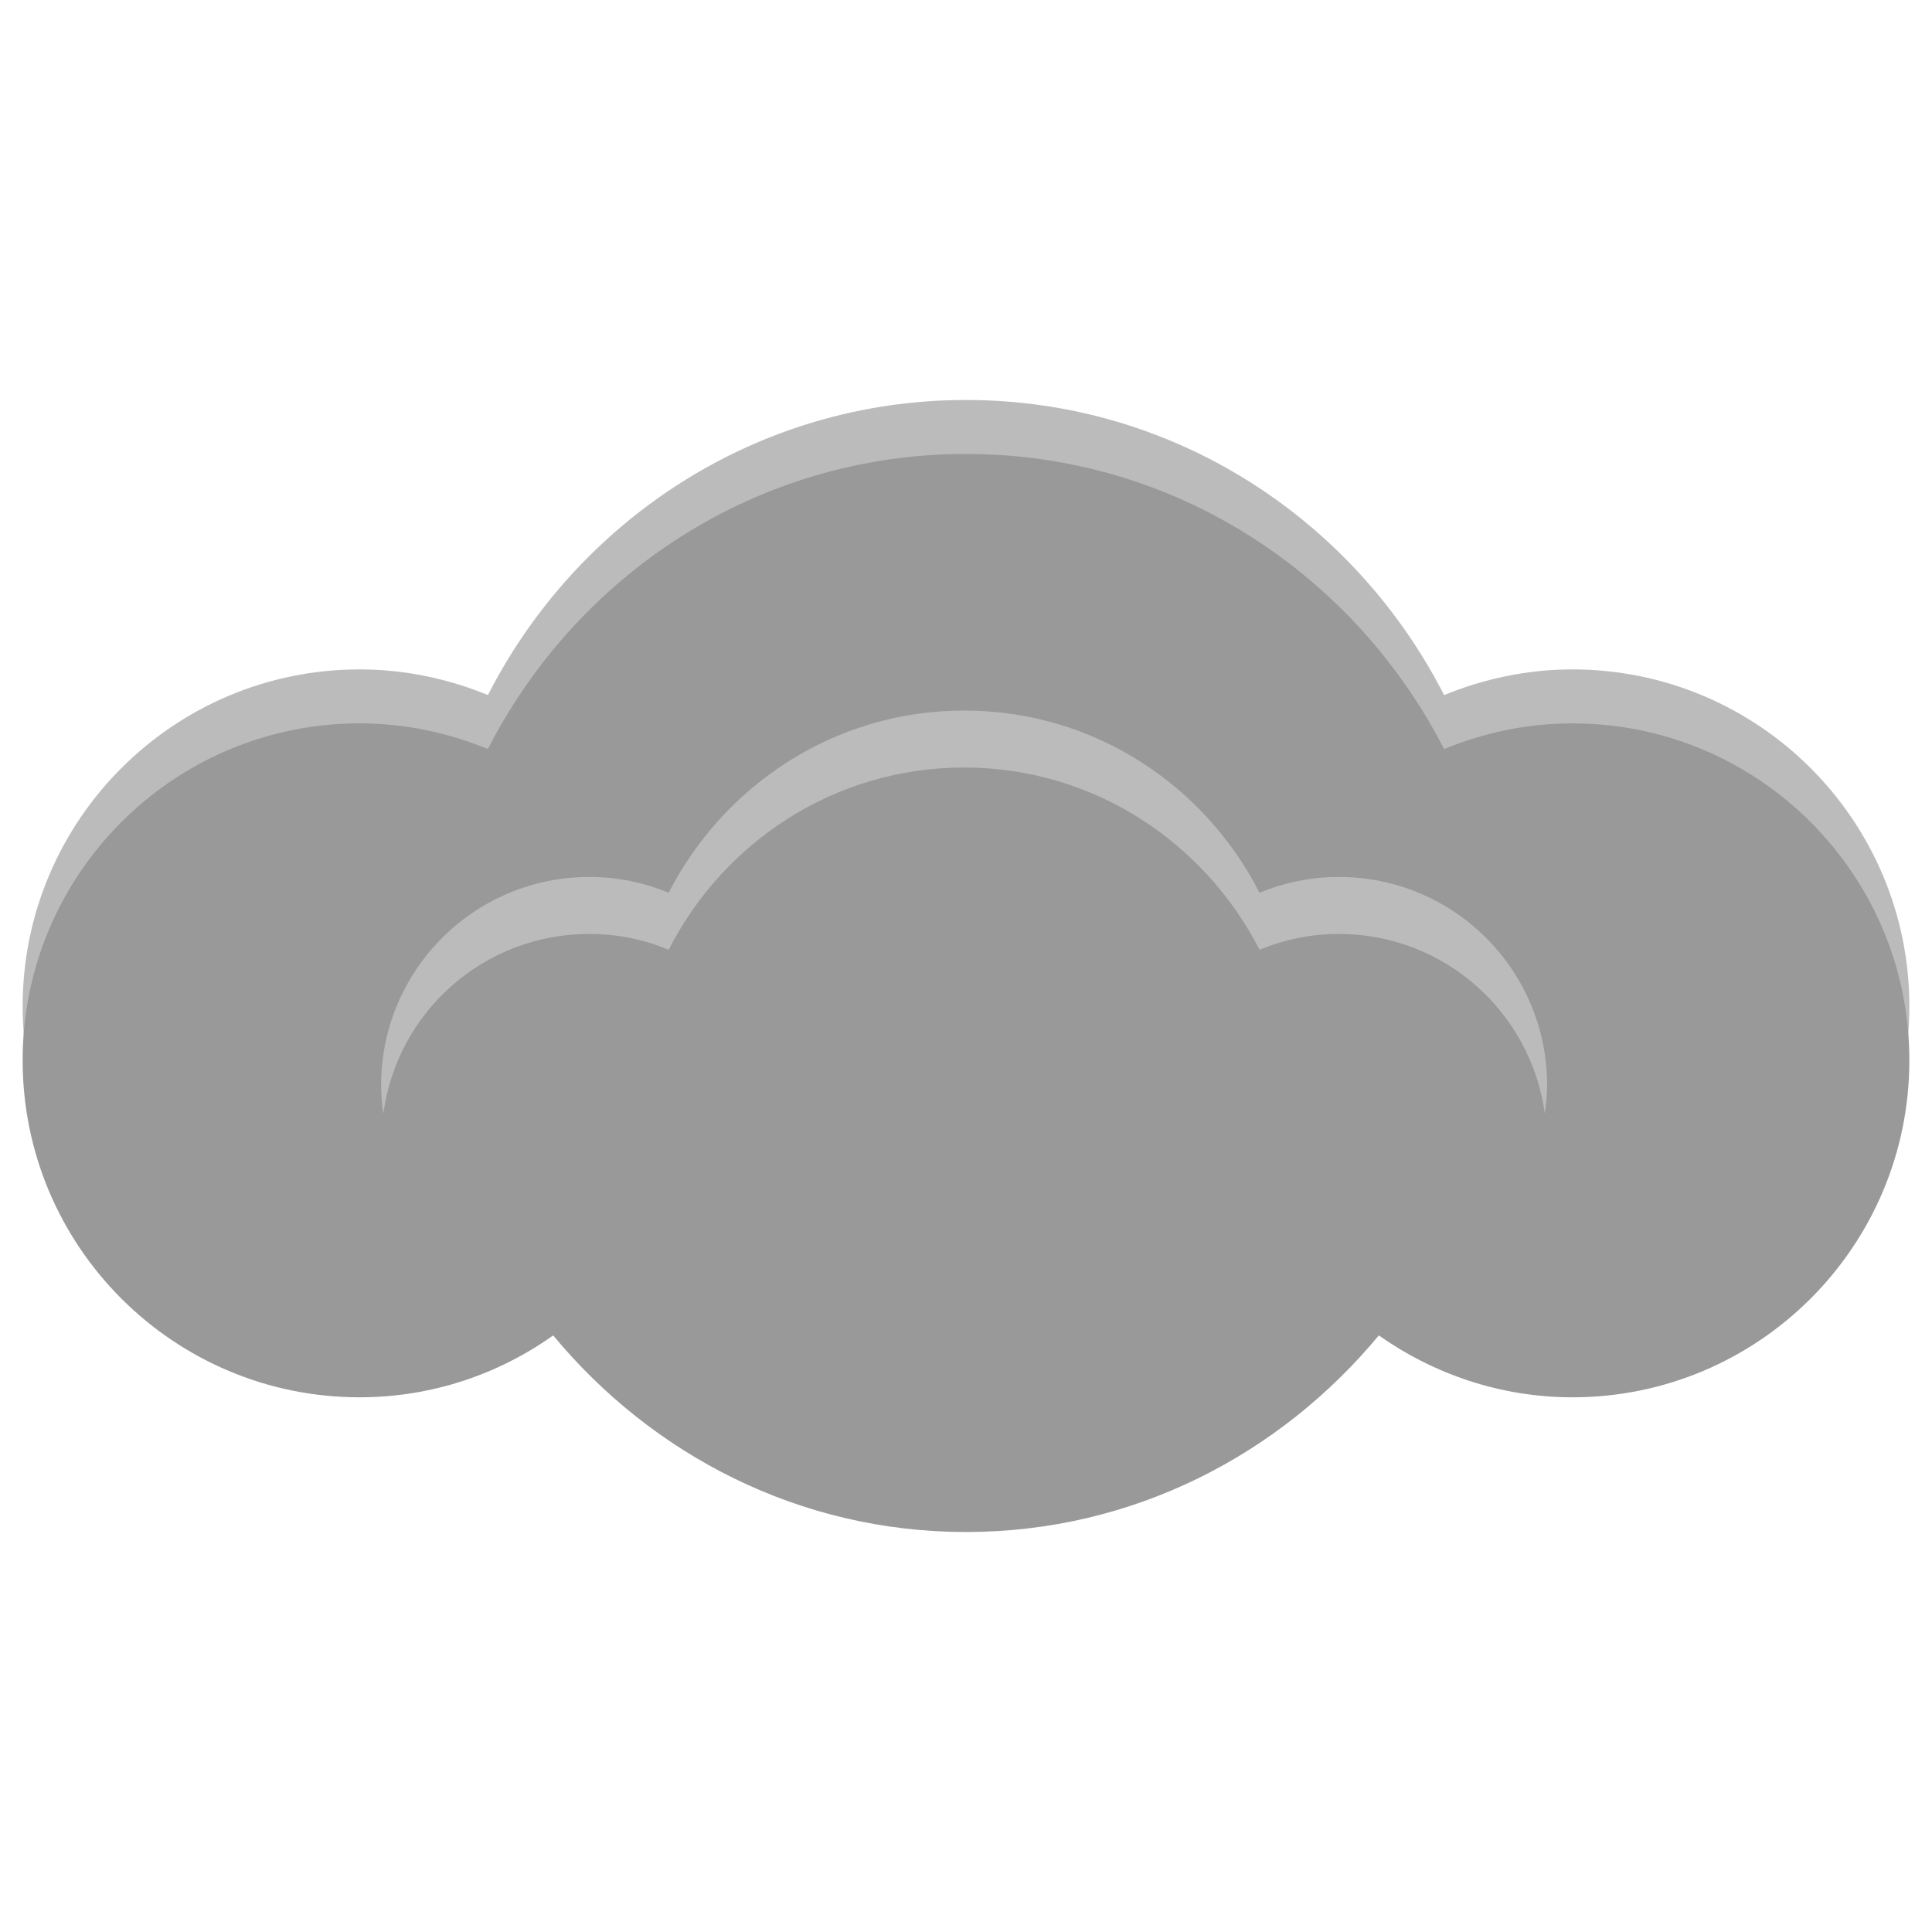
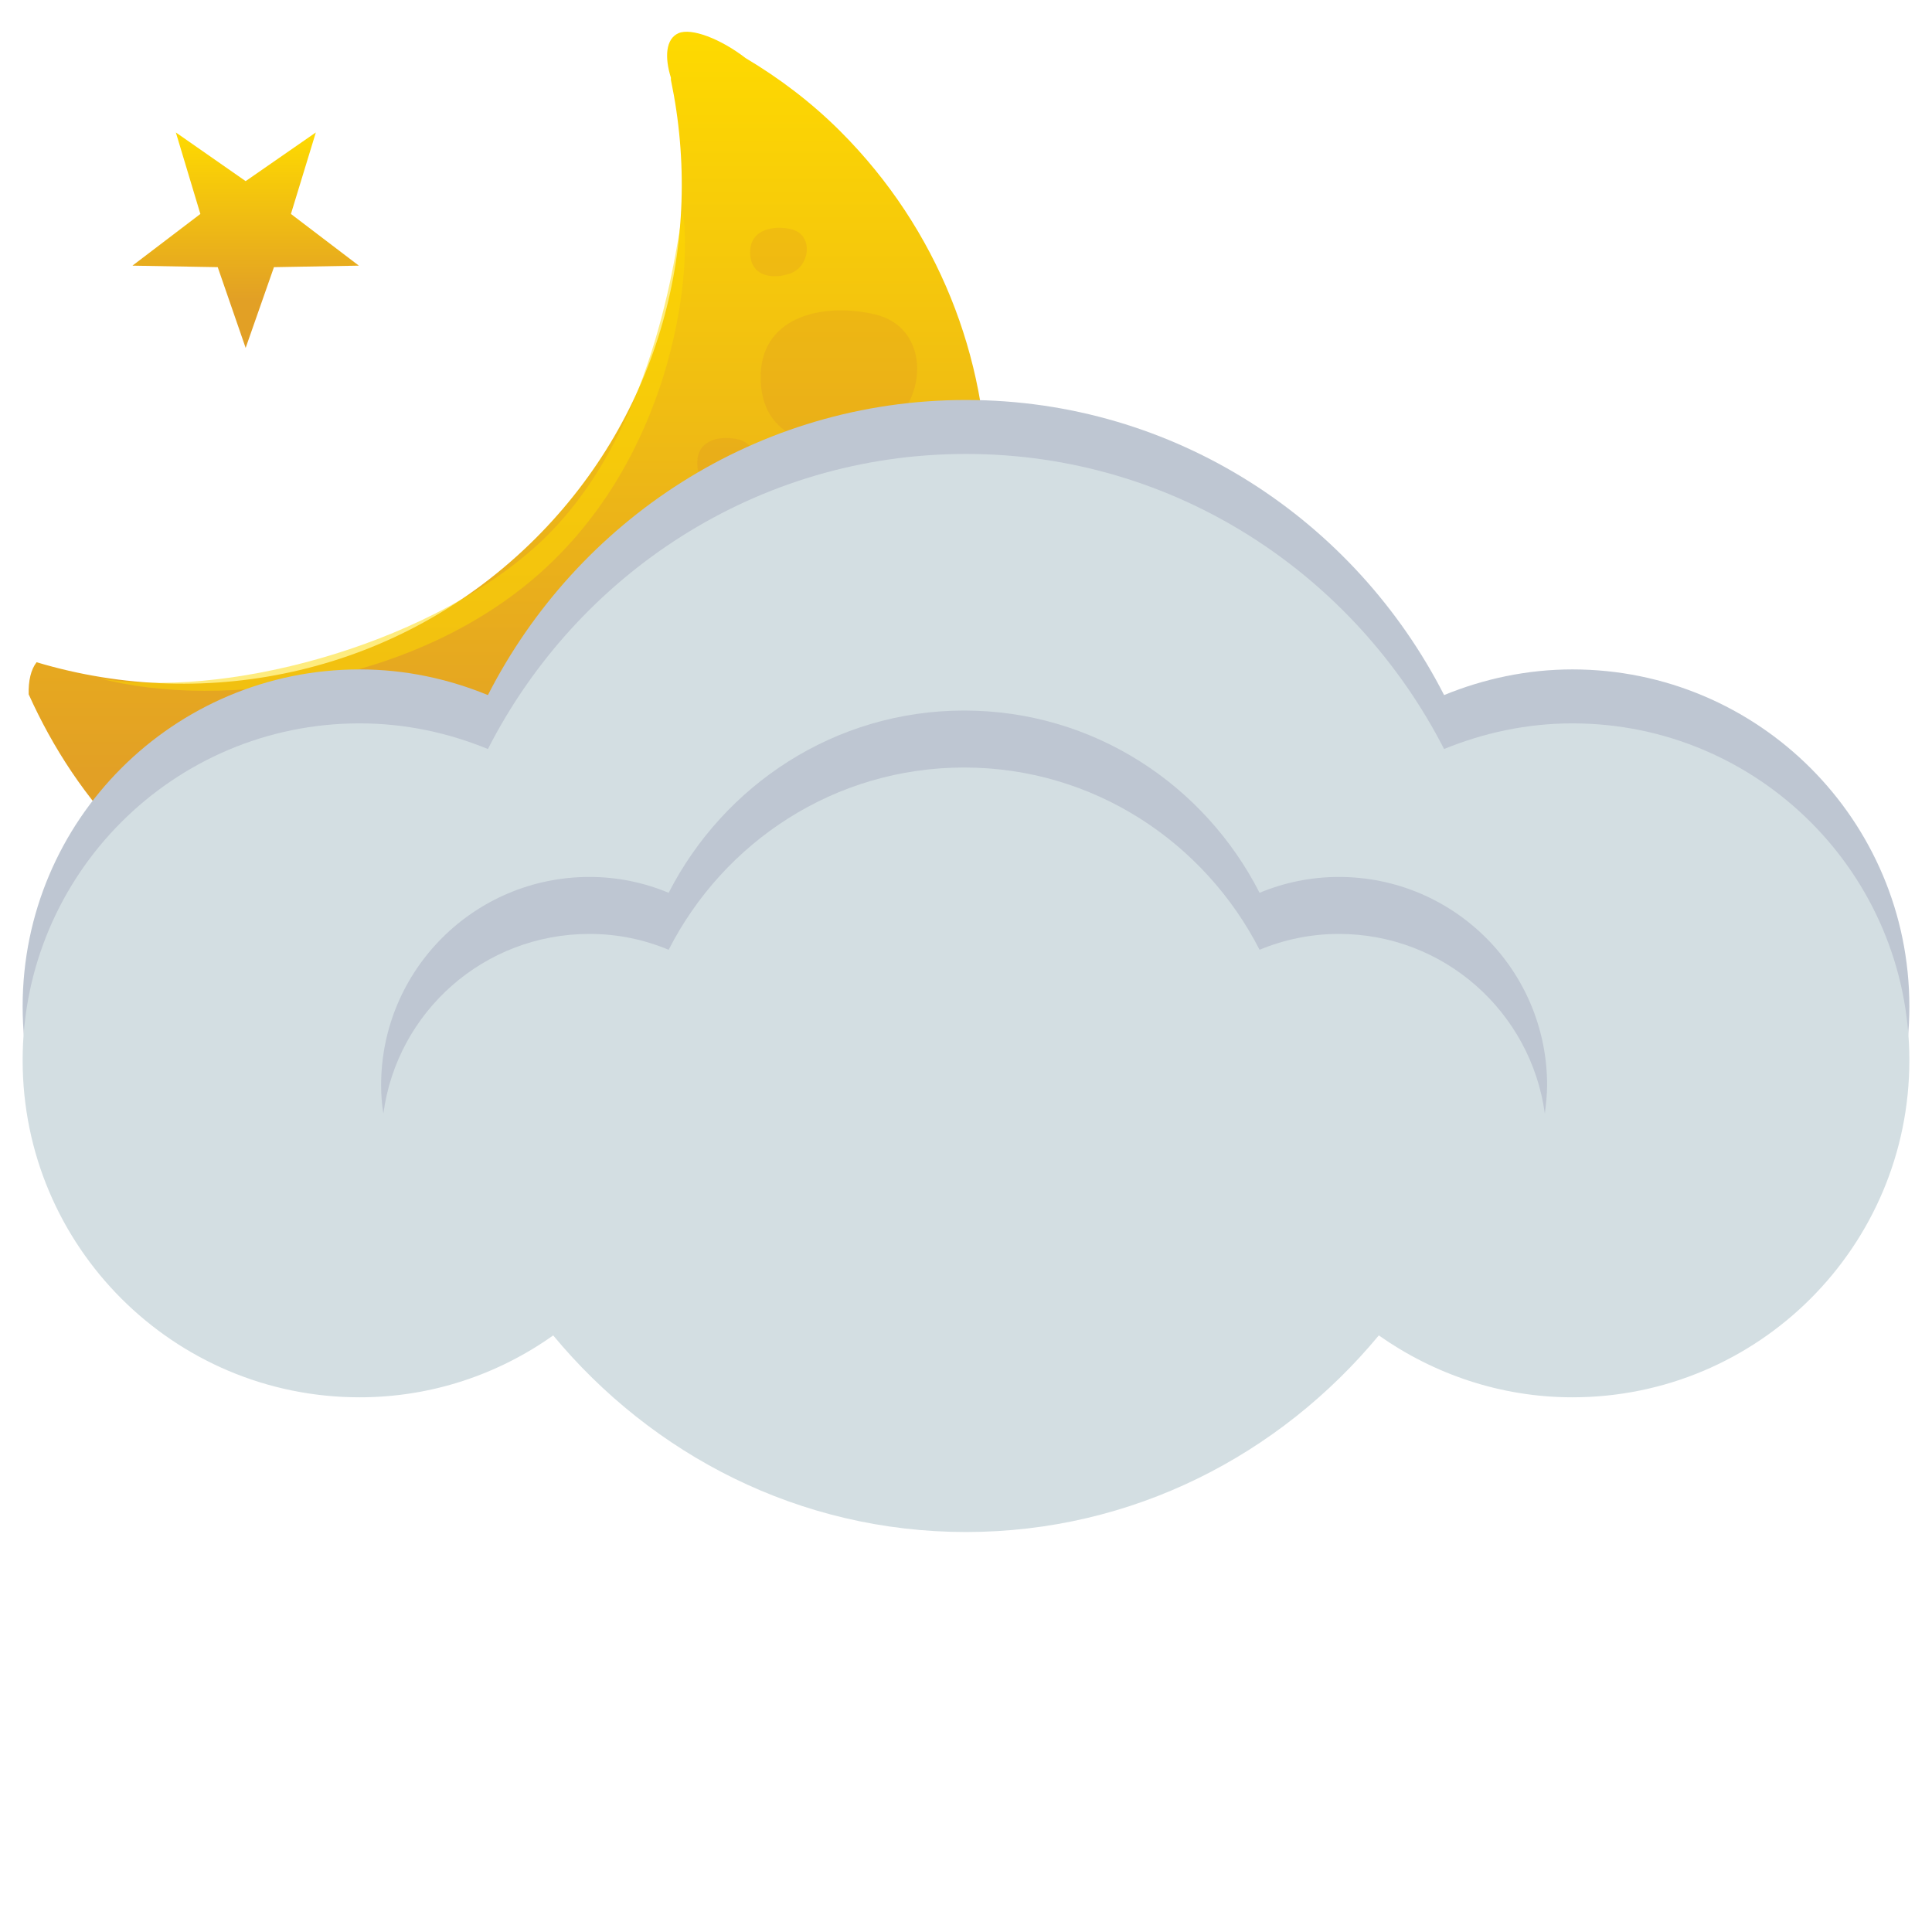
<svg xmlns="http://www.w3.org/2000/svg" version="1.1" id="Layer_1" x="0px" y="0px" viewBox="0 0 512 512" style="enable-background:new 0 0 512 512;" xml:space="preserve">
  <style type="text/css">
- 	.st0{fill:#BBBBBC;}
- 	.st1{opacity:5.000000e-002;fill:#A7A9AC;enable-background:new    ;}
- 	.st2{fill:#999999;}
+ 	.st0{fill:url(#XMLID_2_);}
+ 	.st1{opacity:0.5;fill:#D58128;enable-background:new    ;}
+ 	.st2{opacity:0.5;fill:#FDD900;enable-background:new    ;}
+ 	.st3{opacity:0.19;fill:#D58128;enable-background:new    ;}
+ 	.st4{fill:#BEC6D2;}
+ 	.st5{opacity:5.000000e-002;fill:#A7A9AC;enable-background:new    ;}
+ 	.st6{fill:#D3DEE2;}
+ 	.st7{fill:url(#SVGID_1_);}
</style>
+   <g id="XMLID_58_">
+     <linearGradient id="XMLID_2_" gradientUnits="userSpaceOnUse" x1="134.734" y1="8.413" x2="134.734" y2="262.2" gradientTransform="matrix(-1 0 0 1 269.379 0)">
+       <stop offset="0" style="stop-color:#FEDA00" />
+       <stop offset="0.775" style="stop-color:#E2A025" />
+     </linearGradient>
+     <path id="XMLID_439_" class="st0" d="M9.7,175.5c45.4,13.6,96.5,2.9,132.3-32.9c33-33,44.7-78.9,35.8-121.4c0-0.2,0-0.4,0-0.6   c-1.7-5.4-1.4-10.3,2-11.8s11.2,1.5,17.8,6.6c8.9,5.3,17.4,11.7,25.1,19.4c52,52,52,136.4,0,188.4s-136.3,52-188.4,0   C22.7,211.6,14,198.2,7.6,184C7.5,180.4,8.2,177.4,9.7,175.5z" />
+     <path id="XMLID_438_" class="st1" d="M144.1,259.1c-28.3,3.4-61.7-2.6-82.7-19.7c21.5,7.4,49.6,15.9,80.6,12.2   c31.1-3.7,47.1-11.5,63.9-19.9C192.3,243.3,172.8,255.6,144.1,259.1z" />
+     <path id="XMLID_437_" class="st2" d="M26.1,179.7c32.9,8.7,87.1,1.3,120.1-30.7c33.1-32,37.3-78.7,34.7-93   c-2.4,15.6-9.3,62.8-39.6,89.4C111.7,171.5,58.7,185.4,26.1,179.7z" />
+     <path id="XMLID_400_" class="st3" d="M231.5,115.2c14-5.3,16.5-27.8,0.7-31.8c-12.8-3.2-30-0.3-30.6,15.7   C201,117.1,217.8,120.4,231.5,115.2z" />
+     <path id="XMLID_399_" class="st3" d="M209.6,72.4c5.1-1.9,6-10.1,0.3-11.6c-4.7-1.2-10.9-0.1-11.1,5.7   C198.5,73.1,204.6,74.3,209.6,72.4z" />
+     <path id="XMLID_62_" class="st3" d="M195.6,128.1c5.1-1.9,6-10.1,0.3-11.6c-4.7-1.2-10.9-0.1-11.1,5.7   C184.4,128.8,190.5,130,195.6,128.1z" />
+   </g>
  <g id="XMLID_78_">
-     <path id="XMLID_637_" class="st0" d="M416.7,177.4c-12,0-23.5,2.5-34,6.8C359.1,138,311.5,106,256,106s-103.1,32-126.7,78.2   c-10.5-4.3-21.9-6.8-34-6.8C46,177.4,6,217.4,6,266.7S46,356,95.3,356c19.1,0,36.8-6.1,51.3-16.4c26.2,31.6,65.2,52.1,109.4,52.1   s83.2-20.5,109.4-52.1c14.5,10.2,32.2,16.4,51.3,16.4c49.3,0,89.3-40,89.3-89.3S466,177.4,416.7,177.4z" />
-     <path id="XMLID_636_" class="st1" d="M267.8,254.6c-96.2-9.7-186.3,3.7-257.5,33.7c8.9,40,44.5,69.9,87.1,69.9   c19.1,0,36.8-6.1,51.3-16.4c26.2,31.6,65.2,52.1,109.4,52.1s83.2-20.5,109.4-52.1c14.5,10.2,32.2,16.4,51.3,16.4   c28.6,0,54-13.5,70.4-34.5C428.6,288.3,352.3,263.1,267.8,254.6z" />
-     <path id="XMLID_635_" class="st2" d="M416.7,191.7c-12,0-23.5,2.5-34,6.8c-23.7-46.2-71.2-78.2-126.7-78.2s-103.1,32-126.7,78.2   c-10.5-4.3-21.9-6.8-34-6.8C46,191.7,6,231.7,6,281s40,89.3,89.3,89.3c19.1,0,36.8-6.1,51.3-16.4C172.8,385.5,211.8,406,256,406   s83.2-20.5,109.4-52.1c14.5,10.2,32.2,16.4,51.3,16.4c49.3,0,89.3-40,89.3-89.3S466,191.7,416.7,191.7z" />
-     <path id="XMLID_541_" class="st0" d="M156.2,247.5c7.5,0,14.5,1.5,21,4.2c14.6-28.6,44-48.3,78.3-48.3s63.7,19.8,78.3,48.3   c6.5-2.7,13.6-4.2,21-4.2c27.9,0,50.9,20.7,54.6,47.6c0.3-2.5,0.6-5,0.6-7.5c0-30.5-24.7-55.2-55.2-55.2c-7.4,0-14.5,1.5-21,4.2   c-14.6-28.6-44-48.3-78.3-48.3s-63.7,19.8-78.3,48.3c-6.5-2.7-13.5-4.2-21-4.2c-30.5,0-55.2,24.7-55.2,55.2c0,2.6,0.2,5.1,0.6,7.5   C105.2,268.2,128.2,247.5,156.2,247.5z" />
+     <path id="XMLID_637_" class="st4" d="M416.7,177.4c-12,0-23.5,2.5-34,6.8C359.1,138,311.5,106,256,106s-103.1,32-126.7,78.2   c-10.5-4.3-21.9-6.8-34-6.8C46,177.4,6,217.4,6,266.7S46,356,95.3,356c19.1,0,36.8-6.1,51.3-16.4c26.2,31.6,65.2,52.1,109.4,52.1   s83.2-20.5,109.4-52.1c14.5,10.2,32.2,16.4,51.3,16.4c49.3,0,89.3-40,89.3-89.3S466,177.4,416.7,177.4z" />
+     <path id="XMLID_636_" class="st5" d="M267.8,254.6c-96.2-9.7-186.3,3.7-257.5,33.7c8.9,40,44.5,69.9,87.1,69.9   c19.1,0,36.8-6.1,51.3-16.4c26.2,31.6,65.2,52.1,109.4,52.1s83.2-20.5,109.4-52.1c14.5,10.2,32.2,16.4,51.3,16.4   c28.6,0,54-13.5,70.4-34.5C428.6,288.3,352.3,263.1,267.8,254.6z" />
+     <path id="XMLID_635_" class="st6" d="M416.7,191.7c-12,0-23.5,2.5-34,6.8c-23.7-46.2-71.2-78.2-126.7-78.2s-103.1,32-126.7,78.2   c-10.5-4.3-21.9-6.8-34-6.8C46,191.7,6,231.7,6,281s40,89.3,89.3,89.3c19.1,0,36.8-6.1,51.3-16.4C172.8,385.5,211.8,406,256,406   s83.2-20.5,109.4-52.1c14.5,10.2,32.2,16.4,51.3,16.4c49.3,0,89.3-40,89.3-89.3S466,191.7,416.7,191.7z" />
+     <path id="XMLID_541_" class="st4" d="M156.2,247.5c7.5,0,14.5,1.5,21,4.2c14.6-28.6,44-48.3,78.3-48.3s63.7,19.8,78.3,48.3   c6.5-2.7,13.6-4.2,21-4.2c27.9,0,50.9,20.7,54.6,47.6c0.3-2.5,0.6-5,0.6-7.5c0-30.5-24.7-55.2-55.2-55.2c-7.4,0-14.5,1.5-21,4.2   c-14.6-28.6-44-48.3-78.3-48.3s-63.7,19.8-78.3,48.3c-6.5-2.7-13.5-4.2-21-4.2c-30.5,0-55.2,24.7-55.2,55.2c0,2.6,0.2,5.1,0.6,7.5   C105.2,268.2,128.2,247.5,156.2,247.5z" />
  </g>
+   <linearGradient id="SVGID_1_" gradientUnits="userSpaceOnUse" x1="65.144" y1="35.107" x2="65.144" y2="92.17">
+     <stop offset="0" style="stop-color:#FEDA00" />
+     <stop offset="0.775" style="stop-color:#E2A025" />
+   </linearGradient>
+   <polygon class="st7" points="65.1,48 83.7,35.1 77.1,56.7 95.1,70.4 72.6,70.8 65.1,92.2 57.7,70.8 35.1,70.4 53.1,56.7 46.6,35.1   " />
</svg>
